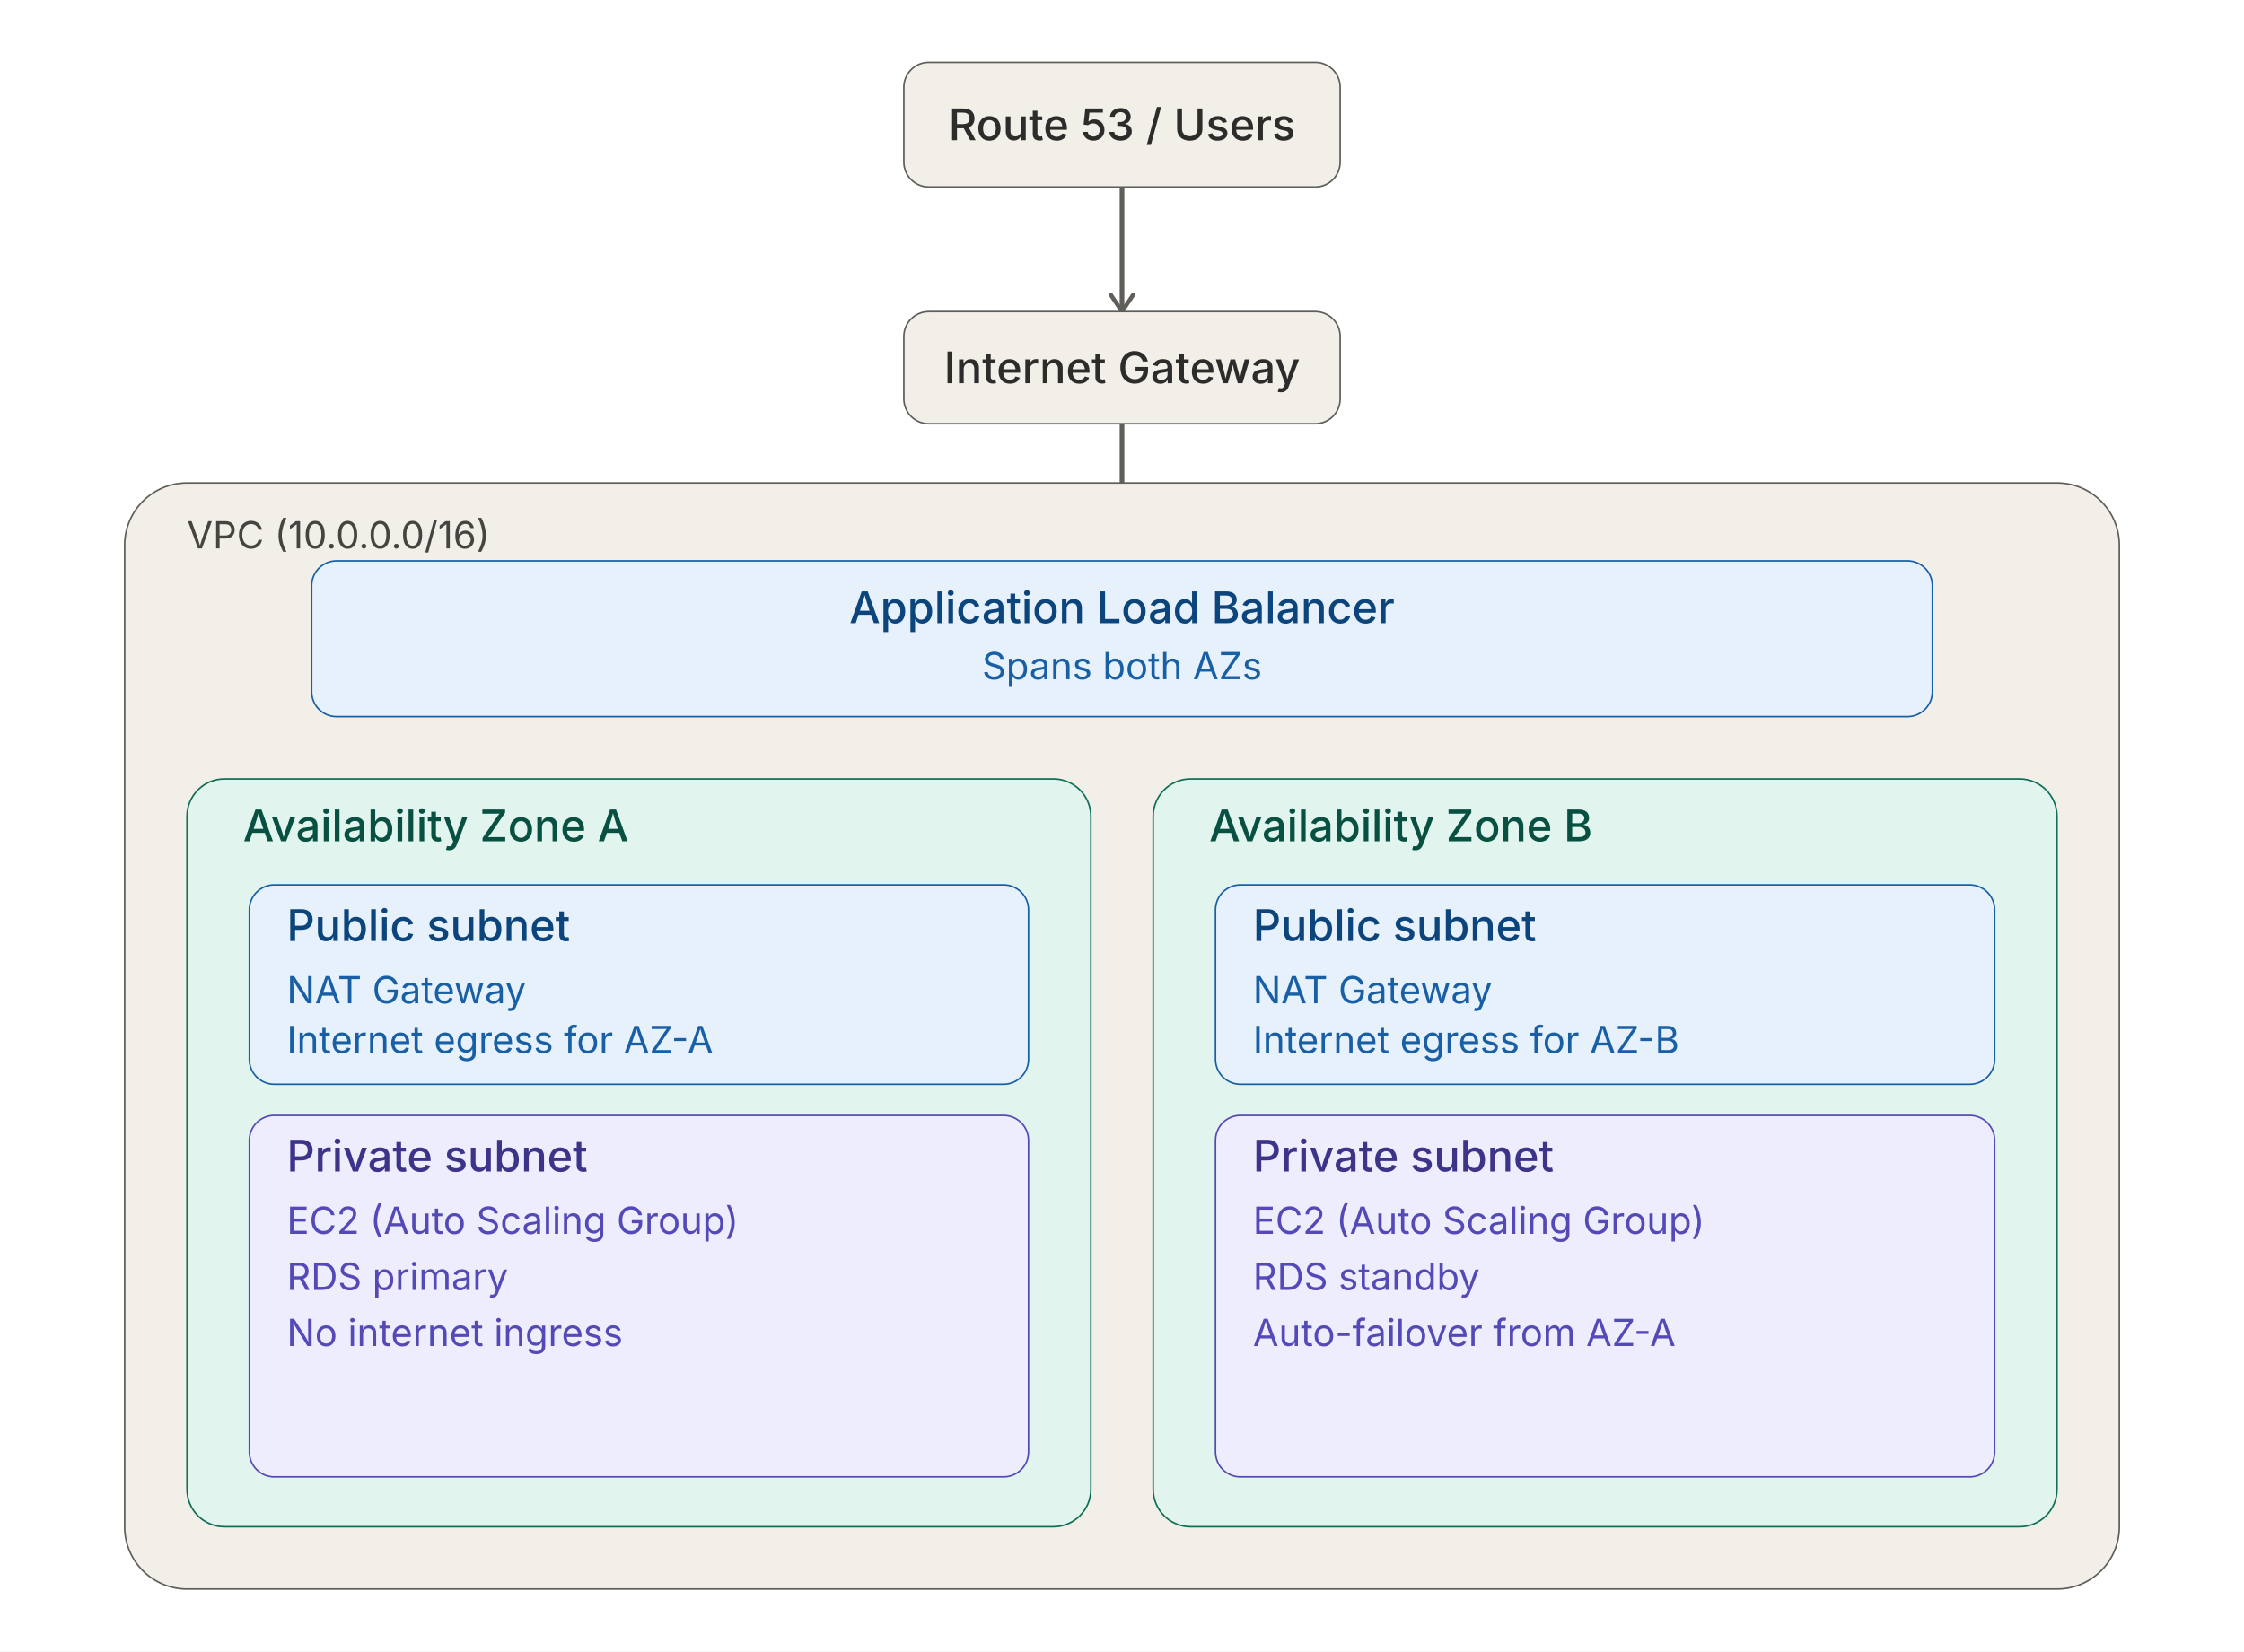
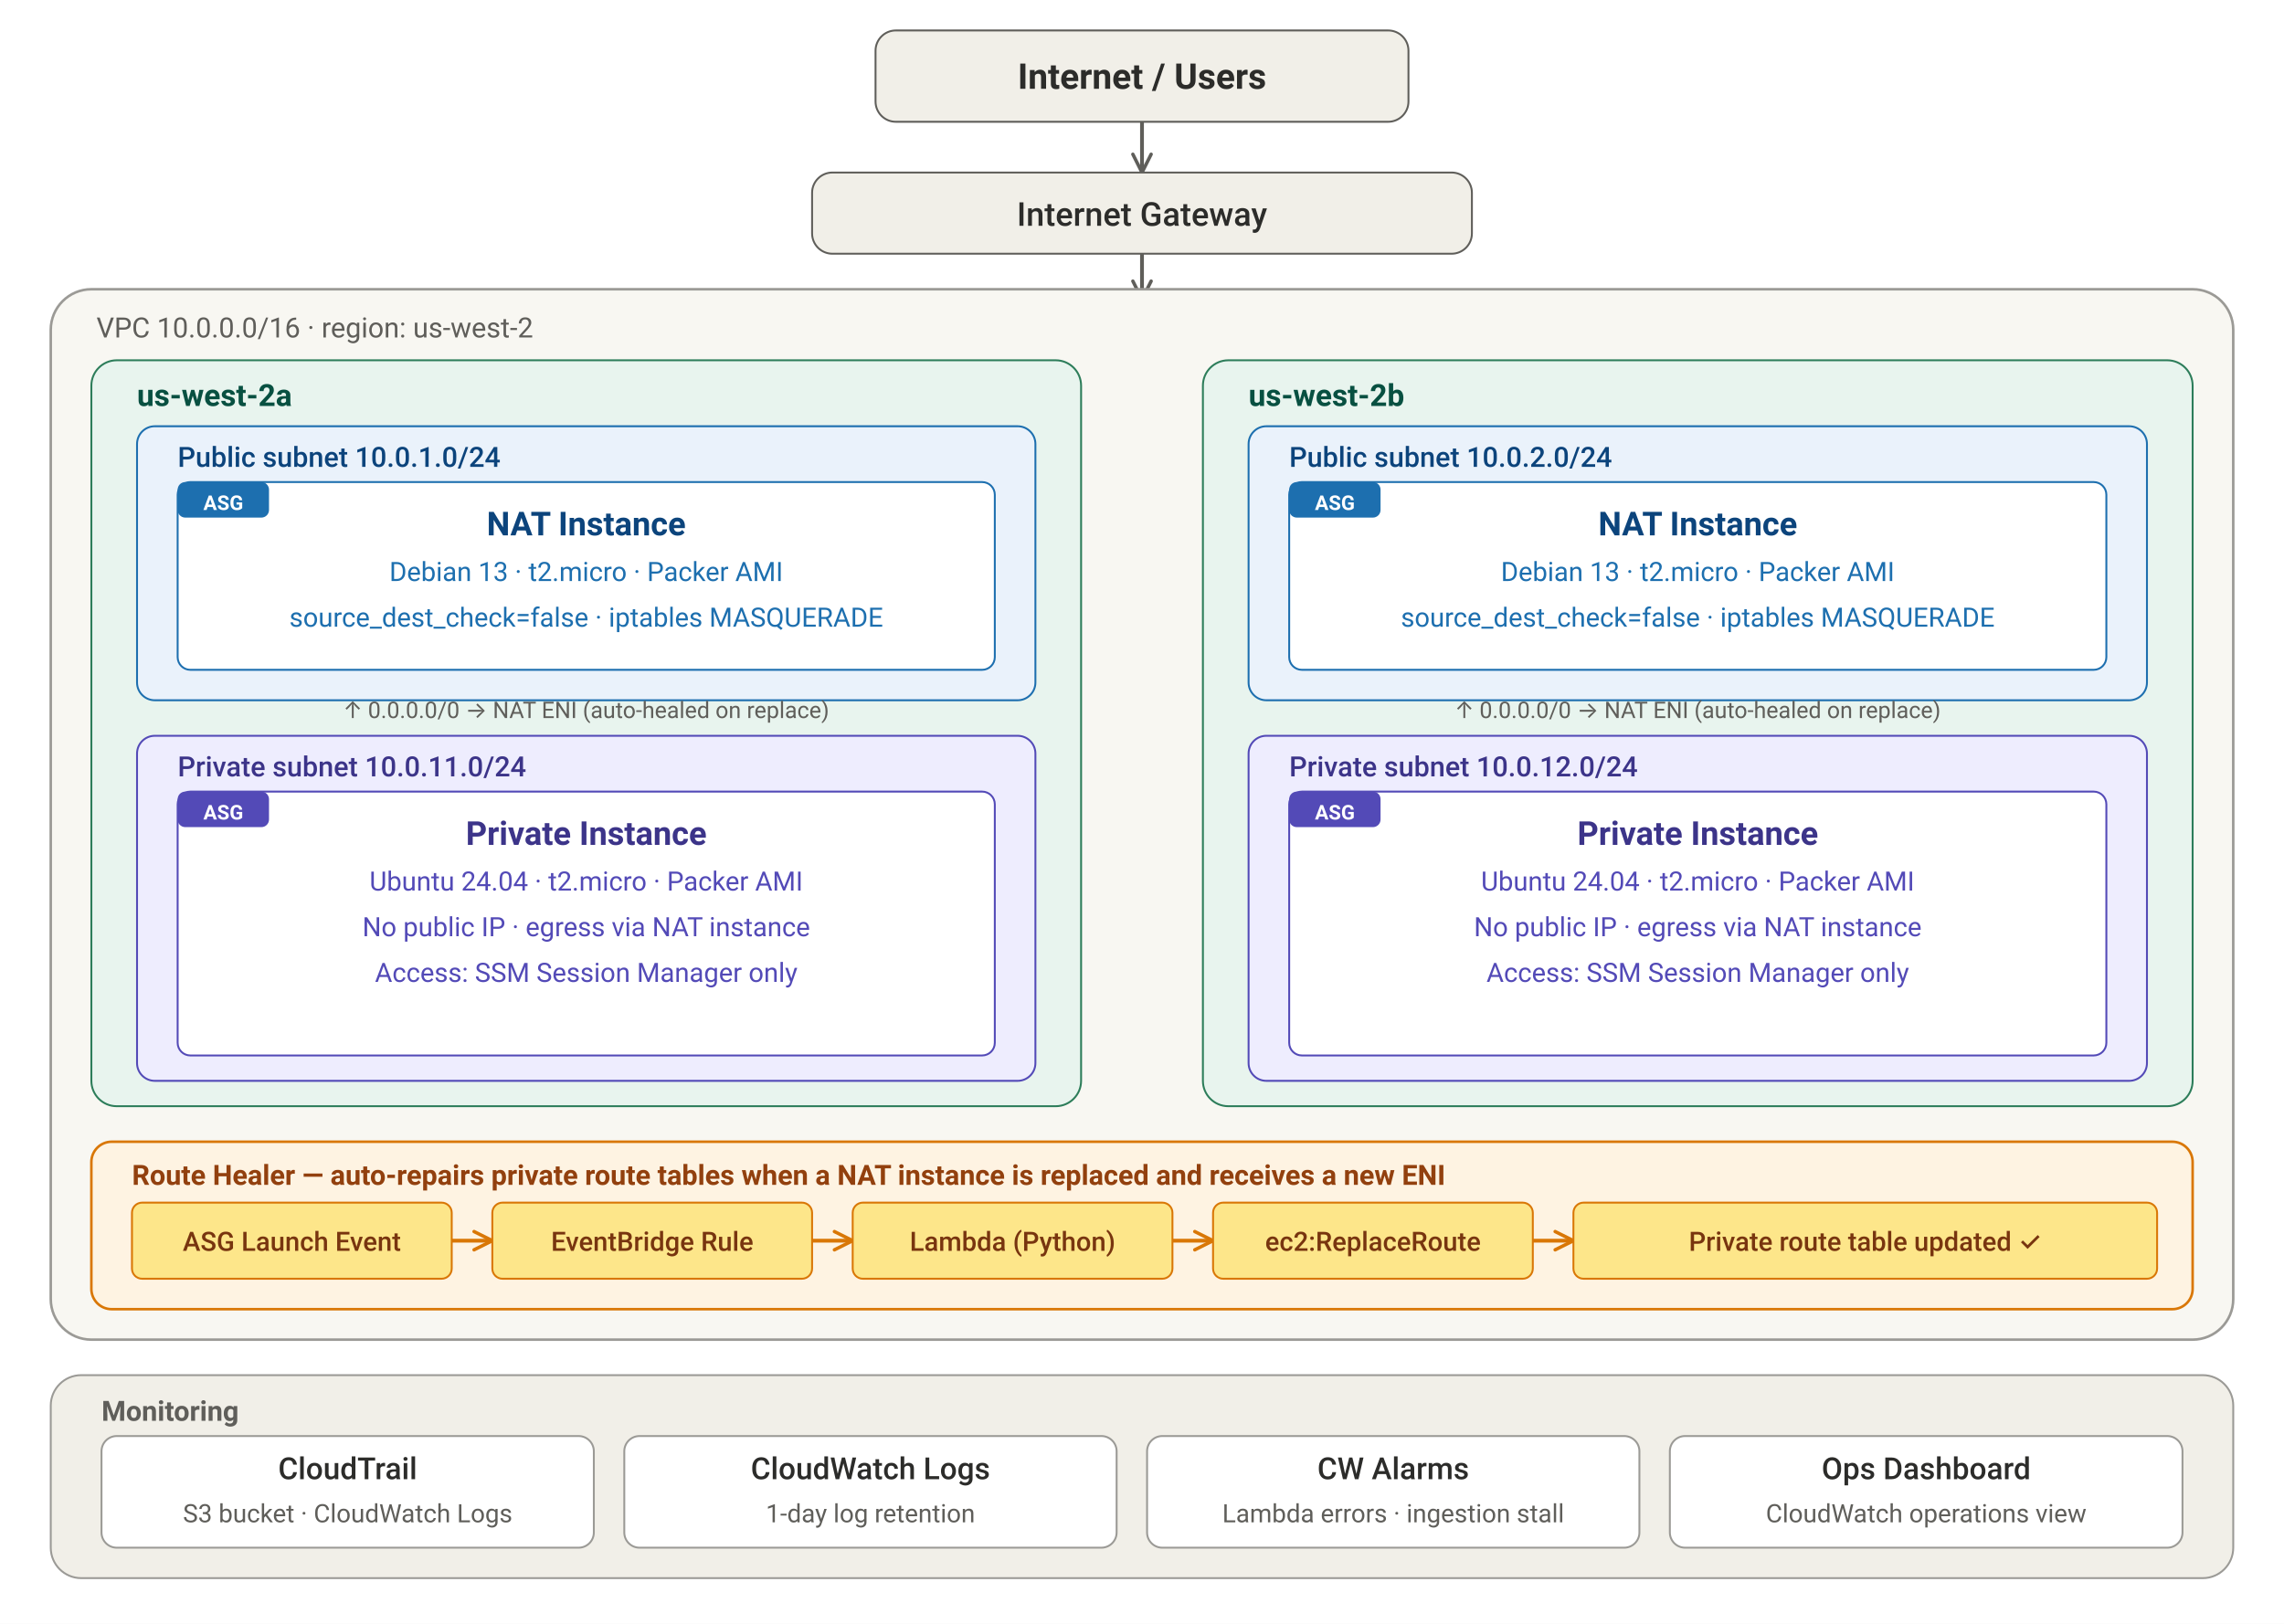
- <svg xmlns="http://www.w3.org/2000/svg" viewBox="0 0 720 530" width="720" height="530" font-family="-apple-system, BlinkMacSystemFont, 'Segoe UI', sans-serif">
+ <svg xmlns="http://www.w3.org/2000/svg" viewBox="0 0 900 640" width="900" height="640" font-family="-apple-system, BlinkMacSystemFont, 'Segoe UI', Roboto, sans-serif">
  <defs>
-     <marker id="arrow" viewBox="0 0 10 10" refX="8" refY="5" markerWidth="6" markerHeight="6" orient="auto-start-reverse">
-       <path d="M2 1 L8 5 L2 9" fill="none" stroke="#5F5E5A" stroke-width="1.5" stroke-linecap="round" stroke-linejoin="round" />
+     <marker id="arr" viewBox="0 0 10 10" refX="9" refY="5" markerWidth="6" markerHeight="6" orient="auto">
+       <path d="M1 1 L9 5 L1 9" fill="none" stroke="#5F5E5A" stroke-width="1.5" stroke-linecap="round" stroke-linejoin="round" />
+     </marker>
+     <marker id="arr-amber" viewBox="0 0 10 10" refX="9" refY="5" markerWidth="6" markerHeight="6" orient="auto">
+       <path d="M1 1 L9 5 L1 9" fill="none" stroke="#D97706" stroke-width="1.5" stroke-linecap="round" stroke-linejoin="round" />
    </marker>
  </defs>
-   <rect x="0" y="0" width="720" height="530" fill="#FFFFFF" />
-   <rect x="290" y="20" width="140" height="40" rx="8" fill="#F1EFE8" stroke="#5F5E5A" stroke-width="0.5" />
-   <text x="360" y="45" text-anchor="middle" font-size="14" font-weight="500" fill="#2C2C2A">Route 53 / Users</text>
-   <line x1="360" y1="60" x2="360" y2="100" stroke="#5F5E5A" stroke-width="1.5" marker-end="url(#arrow)" />
-   <rect x="290" y="100" width="140" height="36" rx="8" fill="#F1EFE8" stroke="#5F5E5A" stroke-width="0.5" />
-   <text x="360" y="123" text-anchor="middle" font-size="14" font-weight="500" fill="#2C2C2A">Internet Gateway</text>
-   <line x1="360" y1="136" x2="360" y2="180" stroke="#5F5E5A" stroke-width="1.5" marker-end="url(#arrow)" />
-   <rect x="40" y="155" width="640" height="355" rx="20" fill="#F1EFE8" stroke="#5F5E5A" stroke-width="0.5" />
-   <text x="60" y="176" font-size="12" fill="#444441">VPC (10.0.0.0/16)</text>
-   <rect x="100" y="180" width="520" height="50" rx="8" fill="#E6F1FB" stroke="#185FA5" stroke-width="0.5" />
-   <text x="360" y="200" text-anchor="middle" font-size="14" font-weight="500" fill="#0C447C">Application Load Balancer</text>
-   <text x="360" y="218" text-anchor="middle" font-size="12" fill="#185FA5">Spans both AZs</text>
-   <rect x="60" y="250" width="290" height="240" rx="12" fill="#E1F5EE" stroke="#0F6E56" stroke-width="0.5" />
-   <text x="78" y="270" font-size="14" font-weight="500" fill="#085041">Availability Zone A</text>
-   <rect x="80" y="284" width="250" height="64" rx="8" fill="#E6F1FB" stroke="#185FA5" stroke-width="0.5" />
-   <text x="92" y="302" font-size="14" font-weight="500" fill="#0C447C">Public subnet</text>
-   <text x="92" y="322" font-size="12" fill="#185FA5">NAT Gateway</text>
-   <text x="92" y="338" font-size="12" fill="#185FA5">Internet egress for AZ-A</text>
-   <rect x="80" y="358" width="250" height="116" rx="8" fill="#EEEDFE" stroke="#534AB7" stroke-width="0.5" />
-   <text x="92" y="376" font-size="14" font-weight="500" fill="#3C3489">Private subnet</text>
-   <text x="92" y="396" font-size="12" fill="#534AB7">EC2 (Auto Scaling Group)</text>
-   <text x="92" y="414" font-size="12" fill="#534AB7">RDS primary</text>
-   <text x="92" y="432" font-size="12" fill="#534AB7">No internet ingress</text>
-   <rect x="370" y="250" width="290" height="240" rx="12" fill="#E1F5EE" stroke="#0F6E56" stroke-width="0.5" />
-   <text x="388" y="270" font-size="14" font-weight="500" fill="#085041">Availability Zone B</text>
-   <rect x="390" y="284" width="250" height="64" rx="8" fill="#E6F1FB" stroke="#185FA5" stroke-width="0.5" />
-   <text x="402" y="302" font-size="14" font-weight="500" fill="#0C447C">Public subnet</text>
-   <text x="402" y="322" font-size="12" fill="#185FA5">NAT Gateway</text>
-   <text x="402" y="338" font-size="12" fill="#185FA5">Internet egress for AZ-B</text>
-   <rect x="390" y="358" width="250" height="116" rx="8" fill="#EEEDFE" stroke="#534AB7" stroke-width="0.5" />
-   <text x="402" y="376" font-size="14" font-weight="500" fill="#3C3489">Private subnet</text>
-   <text x="402" y="396" font-size="12" fill="#534AB7">EC2 (Auto Scaling Group)</text>
-   <text x="402" y="414" font-size="12" fill="#534AB7">RDS standby</text>
-   <text x="402" y="432" font-size="12" fill="#534AB7">Auto-failover from AZ-A</text>
+   <rect width="900" height="640" fill="#FFFFFF" />
+   <rect x="345" y="12" width="210" height="36" rx="8" fill="#F1EFE8" stroke="#5F5E5A" stroke-width="0.75" />
+   <text x="450" y="35" text-anchor="middle" font-size="14" font-weight="600" fill="#2C2C2A">Internet / Users</text>
+   <line x1="450" y1="48" x2="450" y2="68" stroke="#5F5E5A" stroke-width="1.5" marker-end="url(#arr)" />
+   <rect x="320" y="68" width="260" height="32" rx="8" fill="#F1EFE8" stroke="#5F5E5A" stroke-width="0.75" />
+   <text x="450" y="89" text-anchor="middle" font-size="13" font-weight="500" fill="#2C2C2A">Internet Gateway</text>
+   <line x1="450" y1="100" x2="450" y2="118" stroke="#5F5E5A" stroke-width="1.5" marker-end="url(#arr)" />
+   <rect x="20" y="114" width="860" height="414" rx="16" fill="#F8F7F2" stroke="#9B9A96" stroke-width="1" />
+   <text x="38" y="133" font-size="11" fill="#5F5E5A">VPC  10.0.0.0/16  ·  region: us-west-2</text>
+   <rect x="36" y="142" width="390" height="294" rx="10" fill="#E8F4EE" stroke="#2D7D5A" stroke-width="0.75" />
+   <text x="54" y="160" font-size="12" font-weight="600" fill="#085041">us-west-2a</text>
+   <rect x="54" y="168" width="354" height="108" rx="7" fill="#EAF2FB" stroke="#1D6FAF" stroke-width="0.75" />
+   <text x="70" y="184" font-size="11" font-weight="500" fill="#0C447C">Public subnet  10.0.1.0/24</text>
+   <rect x="70" y="190" width="322" height="74" rx="5" fill="#FFFFFF" stroke="#1D6FAF" stroke-width="0.75" />
+   <rect x="70" y="190" width="36" height="14" rx="3" fill="#1D6FAF" />
+   <text x="88" y="201" text-anchor="middle" font-size="8" font-weight="700" fill="#FFFFFF">ASG</text>
+   <text x="231" y="211" text-anchor="middle" font-size="13" font-weight="600" fill="#0C447C">NAT Instance</text>
+   <text x="231" y="229" text-anchor="middle" font-size="10.5" fill="#1D6FAF">Debian 13  ·  t2.micro  ·  Packer AMI</text>
+   <text x="231" y="247" text-anchor="middle" font-size="10.5" fill="#1D6FAF">source_dest_check=false  ·  iptables MASQUERADE</text>
+   <text x="231" y="283" text-anchor="middle" font-size="9" fill="#5F5E5A">↑  0.0.0.0/0 → NAT ENI  (auto-healed on replace)</text>
+   <rect x="54" y="290" width="354" height="136" rx="7" fill="#EEEDFE" stroke="#534AB7" stroke-width="0.75" />
+   <text x="70" y="306" font-size="11" font-weight="500" fill="#3C3489">Private subnet  10.0.11.0/24</text>
+   <rect x="70" y="312" width="322" height="104" rx="5" fill="#FFFFFF" stroke="#534AB7" stroke-width="0.75" />
+   <rect x="70" y="312" width="36" height="14" rx="3" fill="#534AB7" />
+   <text x="88" y="323" text-anchor="middle" font-size="8" font-weight="700" fill="#FFFFFF">ASG</text>
+   <text x="231" y="333" text-anchor="middle" font-size="13" font-weight="600" fill="#3C3489">Private Instance</text>
+   <text x="231" y="351" text-anchor="middle" font-size="10.5" fill="#534AB7">Ubuntu 24.04  ·  t2.micro  ·  Packer AMI</text>
+   <text x="231" y="369" text-anchor="middle" font-size="10.5" fill="#534AB7">No public IP  ·  egress via NAT instance</text>
+   <text x="231" y="387" text-anchor="middle" font-size="10.5" fill="#534AB7">Access: SSM Session Manager only</text>
+   <rect x="474" y="142" width="390" height="294" rx="10" fill="#E8F4EE" stroke="#2D7D5A" stroke-width="0.75" />
+   <text x="492" y="160" font-size="12" font-weight="600" fill="#085041">us-west-2b</text>
+   <rect x="492" y="168" width="354" height="108" rx="7" fill="#EAF2FB" stroke="#1D6FAF" stroke-width="0.75" />
+   <text x="508" y="184" font-size="11" font-weight="500" fill="#0C447C">Public subnet  10.0.2.0/24</text>
+   <rect x="508" y="190" width="322" height="74" rx="5" fill="#FFFFFF" stroke="#1D6FAF" stroke-width="0.75" />
+   <rect x="508" y="190" width="36" height="14" rx="3" fill="#1D6FAF" />
+   <text x="526" y="201" text-anchor="middle" font-size="8" font-weight="700" fill="#FFFFFF">ASG</text>
+   <text x="669" y="211" text-anchor="middle" font-size="13" font-weight="600" fill="#0C447C">NAT Instance</text>
+   <text x="669" y="229" text-anchor="middle" font-size="10.5" fill="#1D6FAF">Debian 13  ·  t2.micro  ·  Packer AMI</text>
+   <text x="669" y="247" text-anchor="middle" font-size="10.5" fill="#1D6FAF">source_dest_check=false  ·  iptables MASQUERADE</text>
+   <text x="669" y="283" text-anchor="middle" font-size="9" fill="#5F5E5A">↑  0.0.0.0/0 → NAT ENI  (auto-healed on replace)</text>
+   <rect x="492" y="290" width="354" height="136" rx="7" fill="#EEEDFE" stroke="#534AB7" stroke-width="0.75" />
+   <text x="508" y="306" font-size="11" font-weight="500" fill="#3C3489">Private subnet  10.0.12.0/24</text>
+   <rect x="508" y="312" width="322" height="104" rx="5" fill="#FFFFFF" stroke="#534AB7" stroke-width="0.75" />
+   <rect x="508" y="312" width="36" height="14" rx="3" fill="#534AB7" />
+   <text x="526" y="323" text-anchor="middle" font-size="8" font-weight="700" fill="#FFFFFF">ASG</text>
+   <text x="669" y="333" text-anchor="middle" font-size="13" font-weight="600" fill="#3C3489">Private Instance</text>
+   <text x="669" y="351" text-anchor="middle" font-size="10.5" fill="#534AB7">Ubuntu 24.04  ·  t2.micro  ·  Packer AMI</text>
+   <text x="669" y="369" text-anchor="middle" font-size="10.5" fill="#534AB7">No public IP  ·  egress via NAT instance</text>
+   <text x="669" y="387" text-anchor="middle" font-size="10.5" fill="#534AB7">Access: SSM Session Manager only</text>
+   <rect x="36" y="450" width="828" height="66" rx="8" fill="#FEF3E2" stroke="#D97706" stroke-width="1" />
+   <text x="52" y="467" font-size="11" font-weight="700" fill="#92400E">Route Healer — auto-repairs private route tables when a NAT instance is replaced and receives a new ENI</text>
+   <rect x="52" y="474" width="126" height="30" rx="4" fill="#FDE68A" stroke="#D97706" stroke-width="0.75" />
+   <text x="115" y="493" text-anchor="middle" font-size="10.5" font-weight="500" fill="#78350F">ASG Launch Event</text>
+   <line x1="178" y1="489" x2="194" y2="489" stroke="#D97706" stroke-width="1.5" marker-end="url(#arr-amber)" />
+   <rect x="194" y="474" width="126" height="30" rx="4" fill="#FDE68A" stroke="#D97706" stroke-width="0.75" />
+   <text x="257" y="493" text-anchor="middle" font-size="10.5" font-weight="500" fill="#78350F">EventBridge Rule</text>
+   <line x1="320" y1="489" x2="336" y2="489" stroke="#D97706" stroke-width="1.5" marker-end="url(#arr-amber)" />
+   <rect x="336" y="474" width="126" height="30" rx="4" fill="#FDE68A" stroke="#D97706" stroke-width="0.75" />
+   <text x="399" y="493" text-anchor="middle" font-size="10.5" font-weight="500" fill="#78350F">Lambda (Python)</text>
+   <line x1="462" y1="489" x2="478" y2="489" stroke="#D97706" stroke-width="1.5" marker-end="url(#arr-amber)" />
+   <rect x="478" y="474" width="126" height="30" rx="4" fill="#FDE68A" stroke="#D97706" stroke-width="0.75" />
+   <text x="541" y="493" text-anchor="middle" font-size="10.5" font-weight="500" fill="#78350F">ec2:ReplaceRoute</text>
+   <line x1="604" y1="489" x2="620" y2="489" stroke="#D97706" stroke-width="1.5" marker-end="url(#arr-amber)" />
+   <rect x="620" y="474" width="230" height="30" rx="4" fill="#FDE68A" stroke="#D97706" stroke-width="0.75" />
+   <text x="735" y="493" text-anchor="middle" font-size="10.5" font-weight="500" fill="#78350F">Private route table updated ✓</text>
+   <rect x="20" y="542" width="860" height="80" rx="12" fill="#F1EFE8" stroke="#9B9A96" stroke-width="0.75" />
+   <text x="40" y="560" font-size="11" font-weight="600" fill="#5F5E5A">Monitoring</text>
+   <rect x="40" y="566" width="194" height="44" rx="6" fill="#FFFFFF" stroke="#9B9A96" stroke-width="0.75" />
+   <text x="137" y="583" text-anchor="middle" font-size="12" font-weight="500" fill="#2C2C2A">CloudTrail</text>
+   <text x="137" y="600" text-anchor="middle" font-size="10" fill="#5F5E5A">S3 bucket · CloudWatch Logs</text>
+   <rect x="246" y="566" width="194" height="44" rx="6" fill="#FFFFFF" stroke="#9B9A96" stroke-width="0.75" />
+   <text x="343" y="583" text-anchor="middle" font-size="12" font-weight="500" fill="#2C2C2A">CloudWatch Logs</text>
+   <text x="343" y="600" text-anchor="middle" font-size="10" fill="#5F5E5A">1-day log retention</text>
+   <rect x="452" y="566" width="194" height="44" rx="6" fill="#FFFFFF" stroke="#9B9A96" stroke-width="0.75" />
+   <text x="549" y="583" text-anchor="middle" font-size="12" font-weight="500" fill="#2C2C2A">CW Alarms</text>
+   <text x="549" y="600" text-anchor="middle" font-size="10" fill="#5F5E5A">Lambda errors · ingestion stall</text>
+   <rect x="658" y="566" width="202" height="44" rx="6" fill="#FFFFFF" stroke="#9B9A96" stroke-width="0.75" />
+   <text x="759" y="583" text-anchor="middle" font-size="12" font-weight="500" fill="#2C2C2A">Ops Dashboard</text>
+   <text x="759" y="600" text-anchor="middle" font-size="10" fill="#5F5E5A">CloudWatch operations view</text>
</svg>
